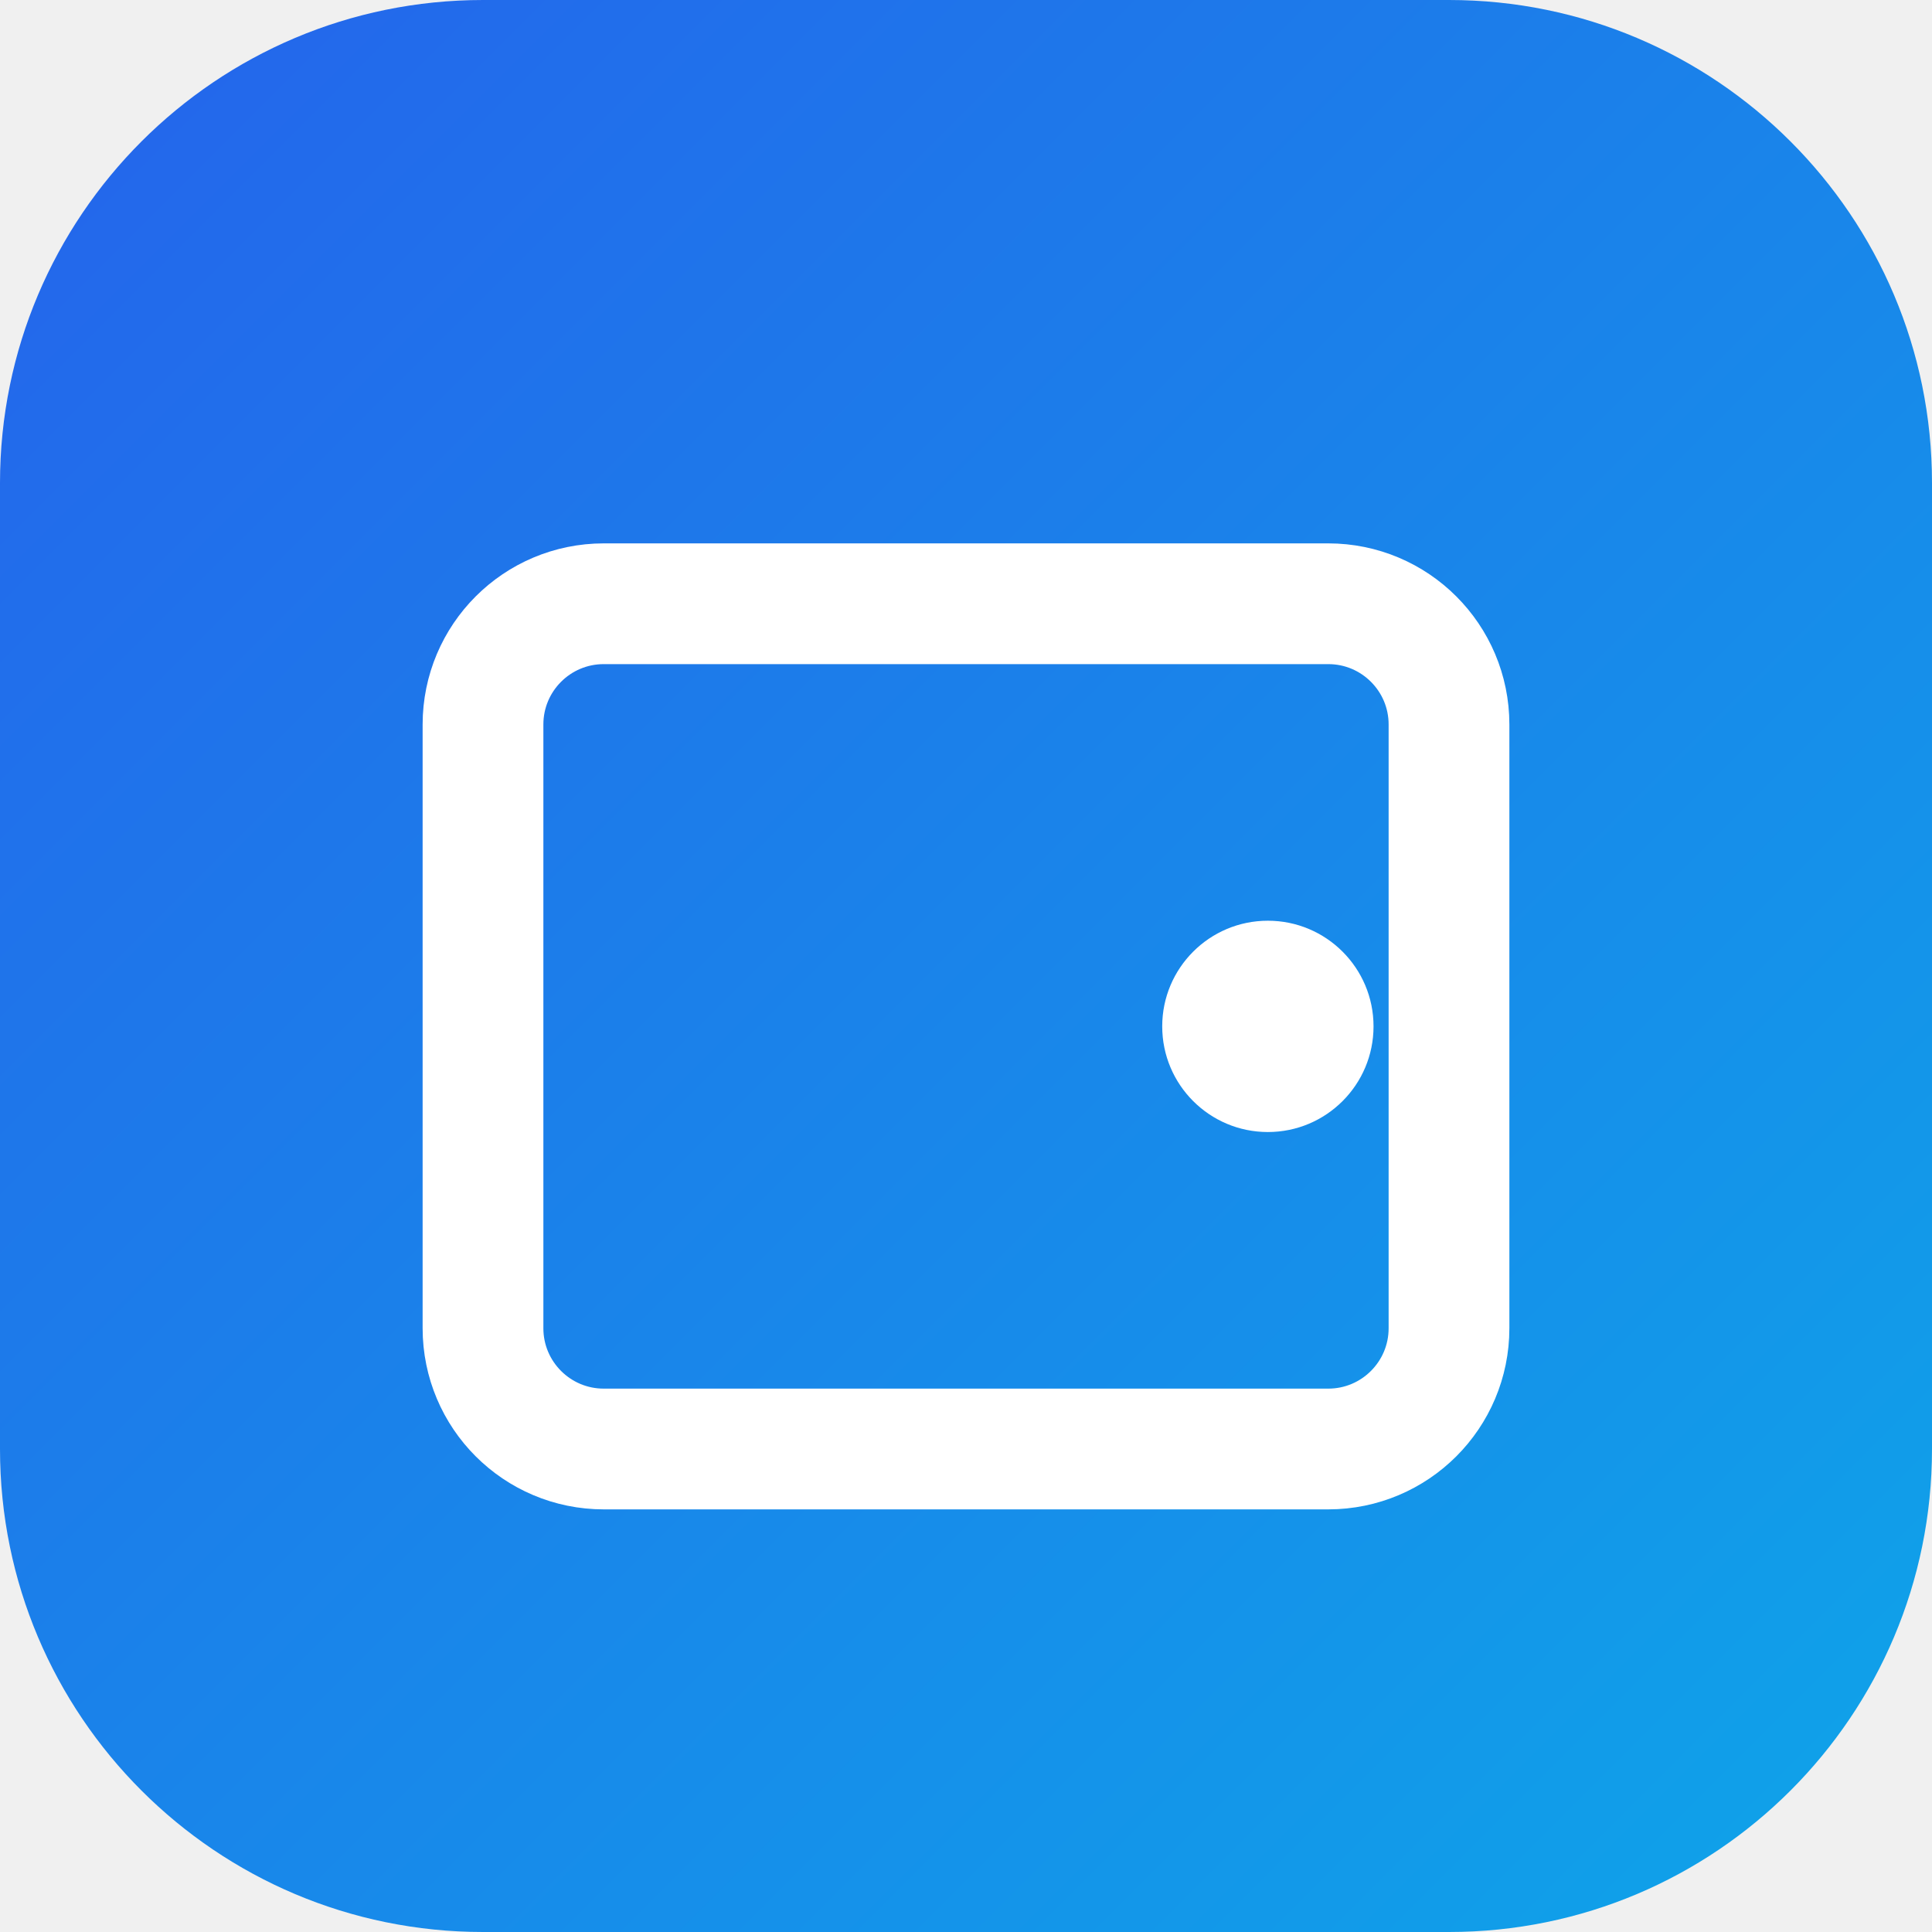
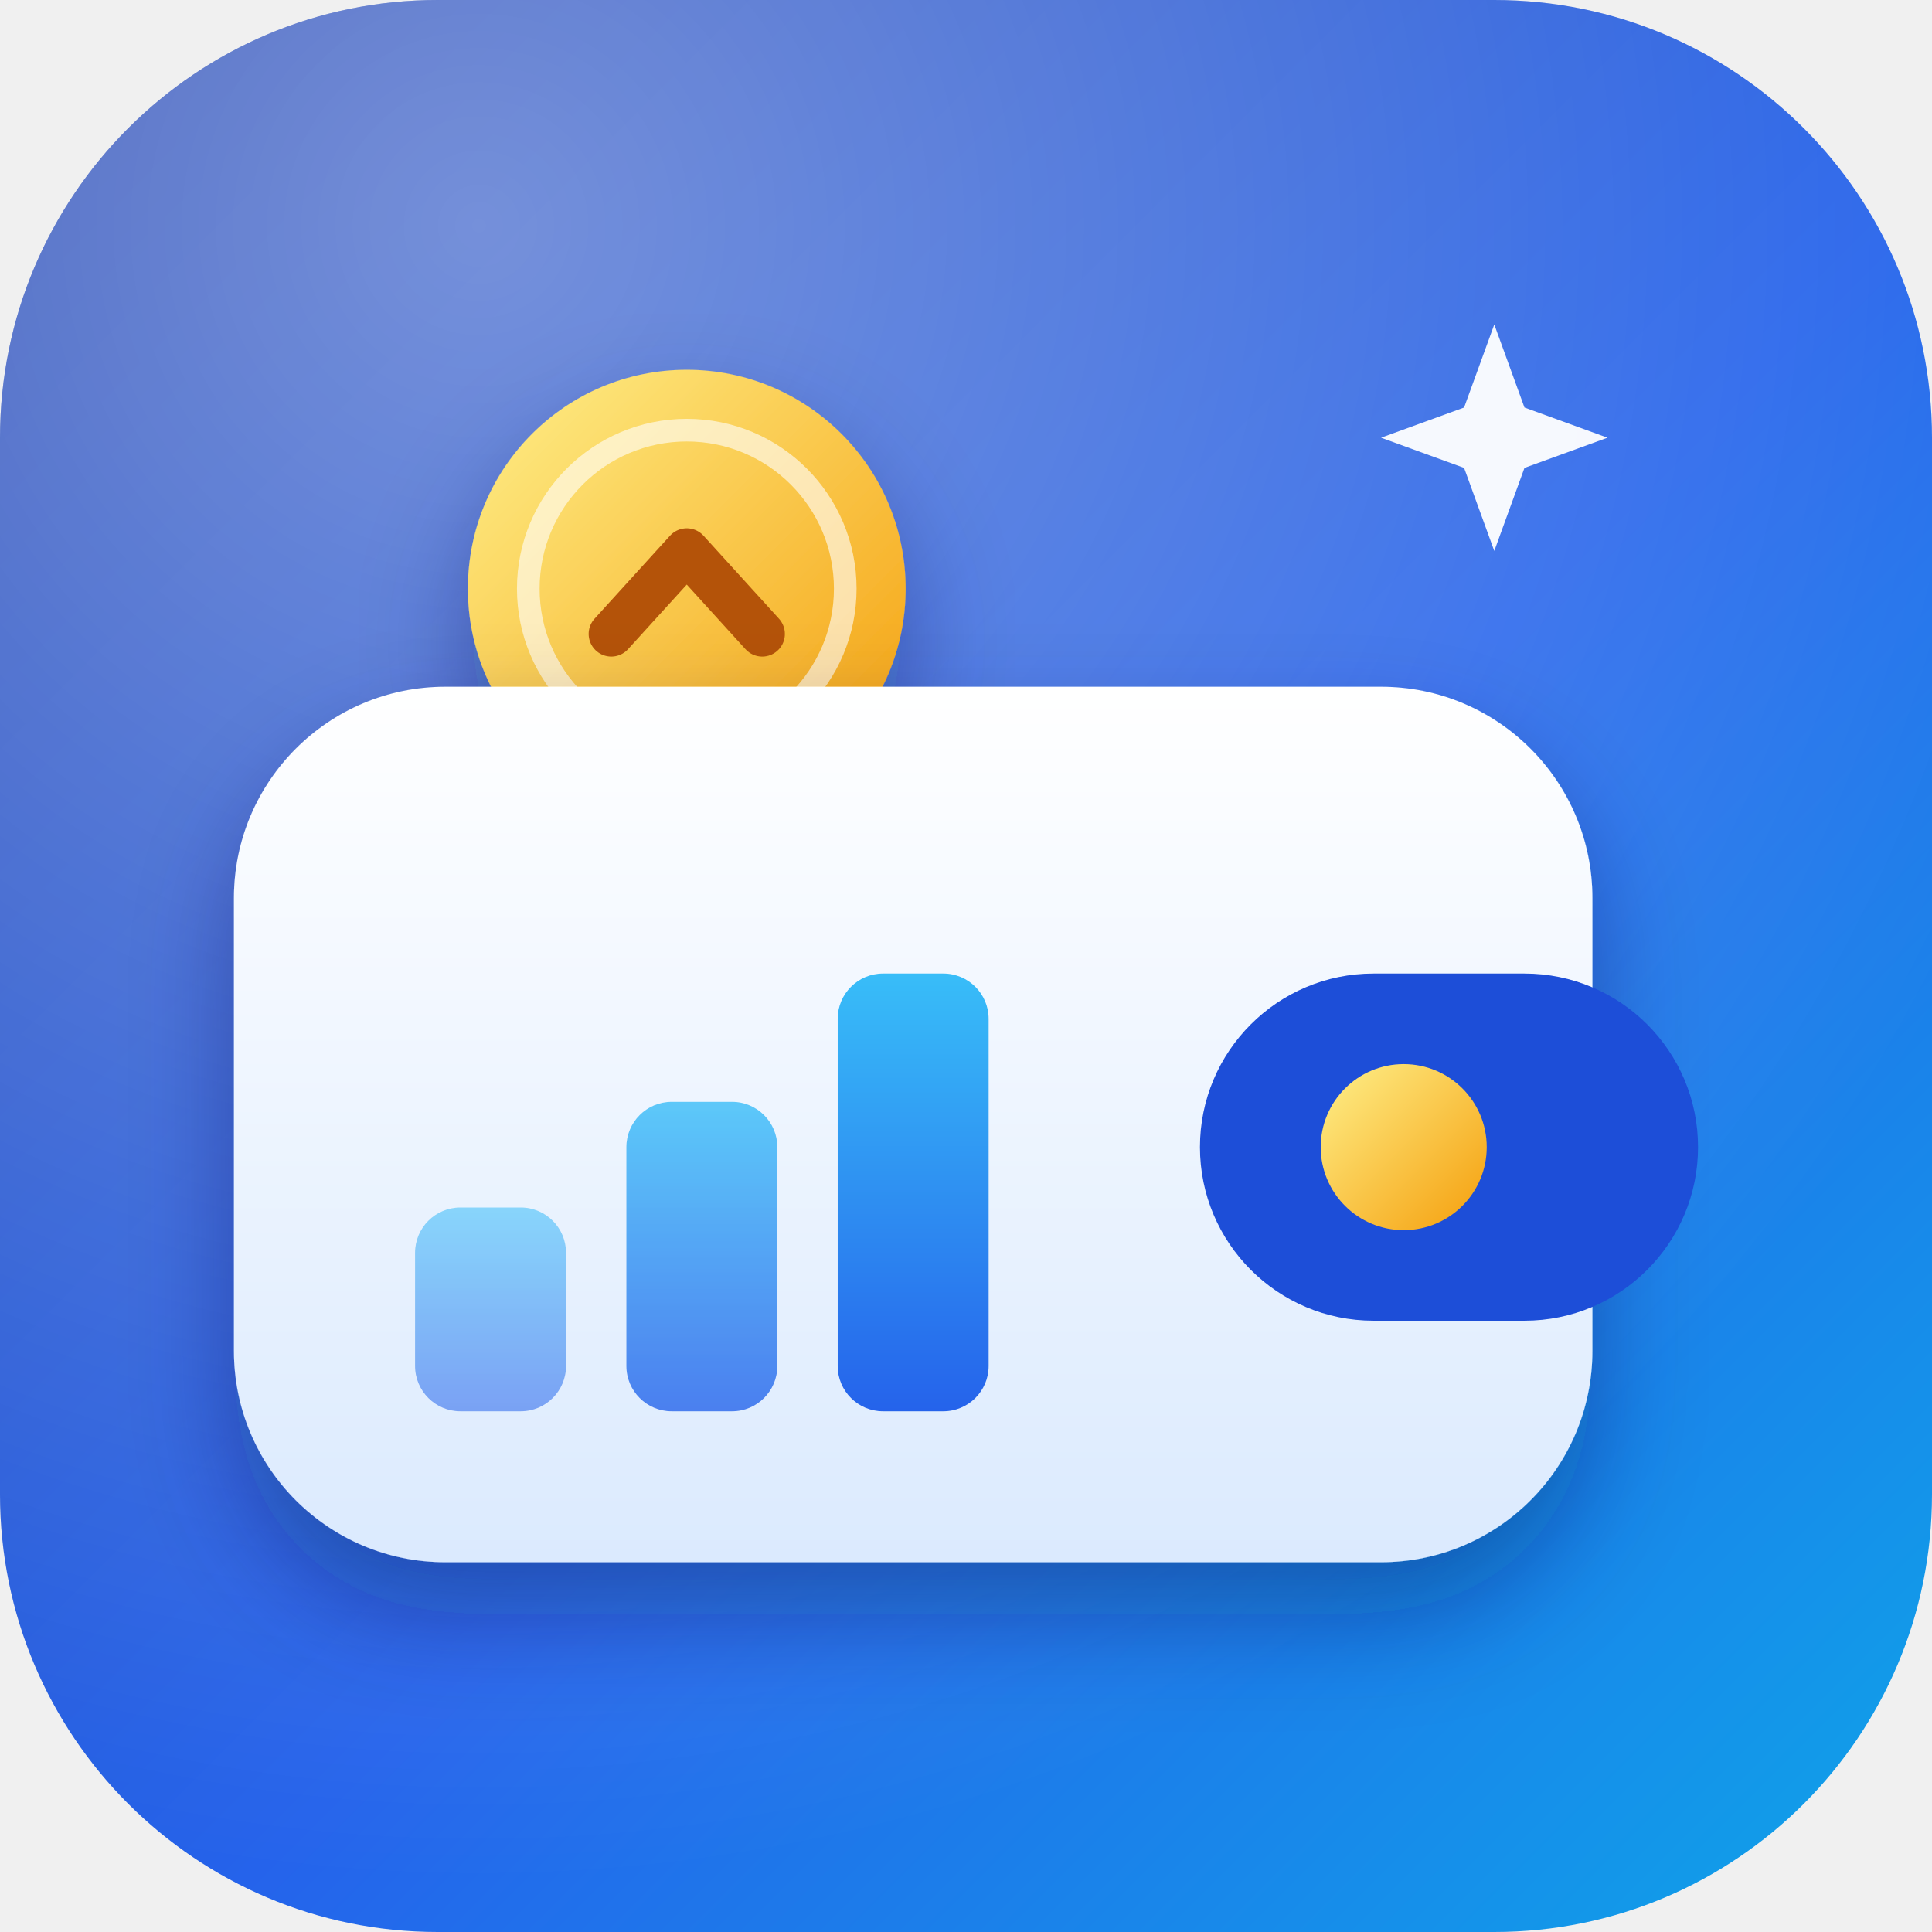
- <svg xmlns="http://www.w3.org/2000/svg" viewBox="0 0 64 64">
+ <svg xmlns="http://www.w3.org/2000/svg" viewBox="0 0 512 512">
  <defs>
-     <linearGradient id="g" x1="0" y1="0" x2="1" y2="1">
-       <stop offset="0" stop-color="#2563eb" />
+     <linearGradient id="fav-bg" x1="0" y1="0" x2="1" y2="1">
+       <stop offset="0" stop-color="#1e40af" />
+       <stop offset=".55" stop-color="#2563eb" />
      <stop offset="1" stop-color="#0ea5e9" />
    </linearGradient>
+     <radialGradient id="fav-glow" cx=".25" cy=".12" r=".85">
+       <stop offset="0" stop-color="#fff" stop-opacity=".38" />
+       <stop offset="1" stop-color="#fff" stop-opacity="0" />
+     </radialGradient>
+     <linearGradient id="fav-gold" x1="0" y1="0" x2="1" y2="1">
+       <stop offset="0" stop-color="#fef08a" />
+       <stop offset="1" stop-color="#f59e0b" />
+     </linearGradient>
+     <linearGradient id="fav-bar" x1="0" y1="1" x2="0" y2="0">
+       <stop offset="0" stop-color="#2563eb" />
+       <stop offset="1" stop-color="#38bdf8" />
+     </linearGradient>
+     <linearGradient id="fav-wall" x1="0" y1="0" x2="0" y2="1">
+       <stop offset="0" stop-color="#ffffff" />
+       <stop offset="1" stop-color="#dbeafe" />
+     </linearGradient>
+     <filter id="fav-sh" x="-25%" y="-25%" width="150%" height="160%">
+       <feDropShadow dx="0" dy="14" stdDeviation="14" flood-color="#0b1e5b" flood-opacity=".38" />
+     </filter>
  </defs>
-   <rect width="64" height="64" rx="16" fill="url(#g)" />
-   <path d="M16 24a4 4 0 014-4h24a4 4 0 014 4v20a4 4 0 01-4 4H20a4 4 0 01-4-4V24z" fill="none" stroke="#fff" stroke-width="4" />
-   <circle cx="42" cy="34" r="3.5" fill="#fff" />
+   <rect width="512" height="512" rx="116" fill="url(#fav-bg)" />
+   <rect width="512" height="512" rx="116" fill="url(#fav-glow)" />
+   <g transform="translate(256 256) scale(1.0) translate(-270 -270)">
+     <g filter="url(#fav-sh)">
+       <circle cx="196" cy="170" r="58" fill="url(#fav-gold)" />
+     </g>
+     <circle cx="196" cy="170" r="42" fill="none" stroke="#fff" stroke-opacity=".6" stroke-width="6" />
+     <path d="M176 182l20-22 20 22" fill="none" stroke="#b45309" stroke-width="12" stroke-linecap="round" stroke-linejoin="round" />
+     <g filter="url(#fav-sh)">
+       <rect x="76" y="196" width="360" height="232" rx="56" fill="url(#fav-wall)" />
+     </g>
+     <rect x="124" y="334" width="40" height="54" rx="12" fill="url(#fav-bar)" opacity=".55" />
+     <rect x="180" y="306" width="40" height="82" rx="12" fill="url(#fav-bar)" opacity=".8" />
+     <rect x="236" y="272" width="40" height="116" rx="12" fill="url(#fav-bar)" />
+     <rect x="332" y="272" width="132" height="92" rx="46" fill="#1d4ed8" />
+     <circle cx="386" cy="318" r="22" fill="url(#fav-gold)" />
+     <path d="M410 100l8 22 22 8-22 8-8 22-8-22-22-8 22-8z" fill="#fff" fill-opacity=".95" />
+   </g>
</svg>
